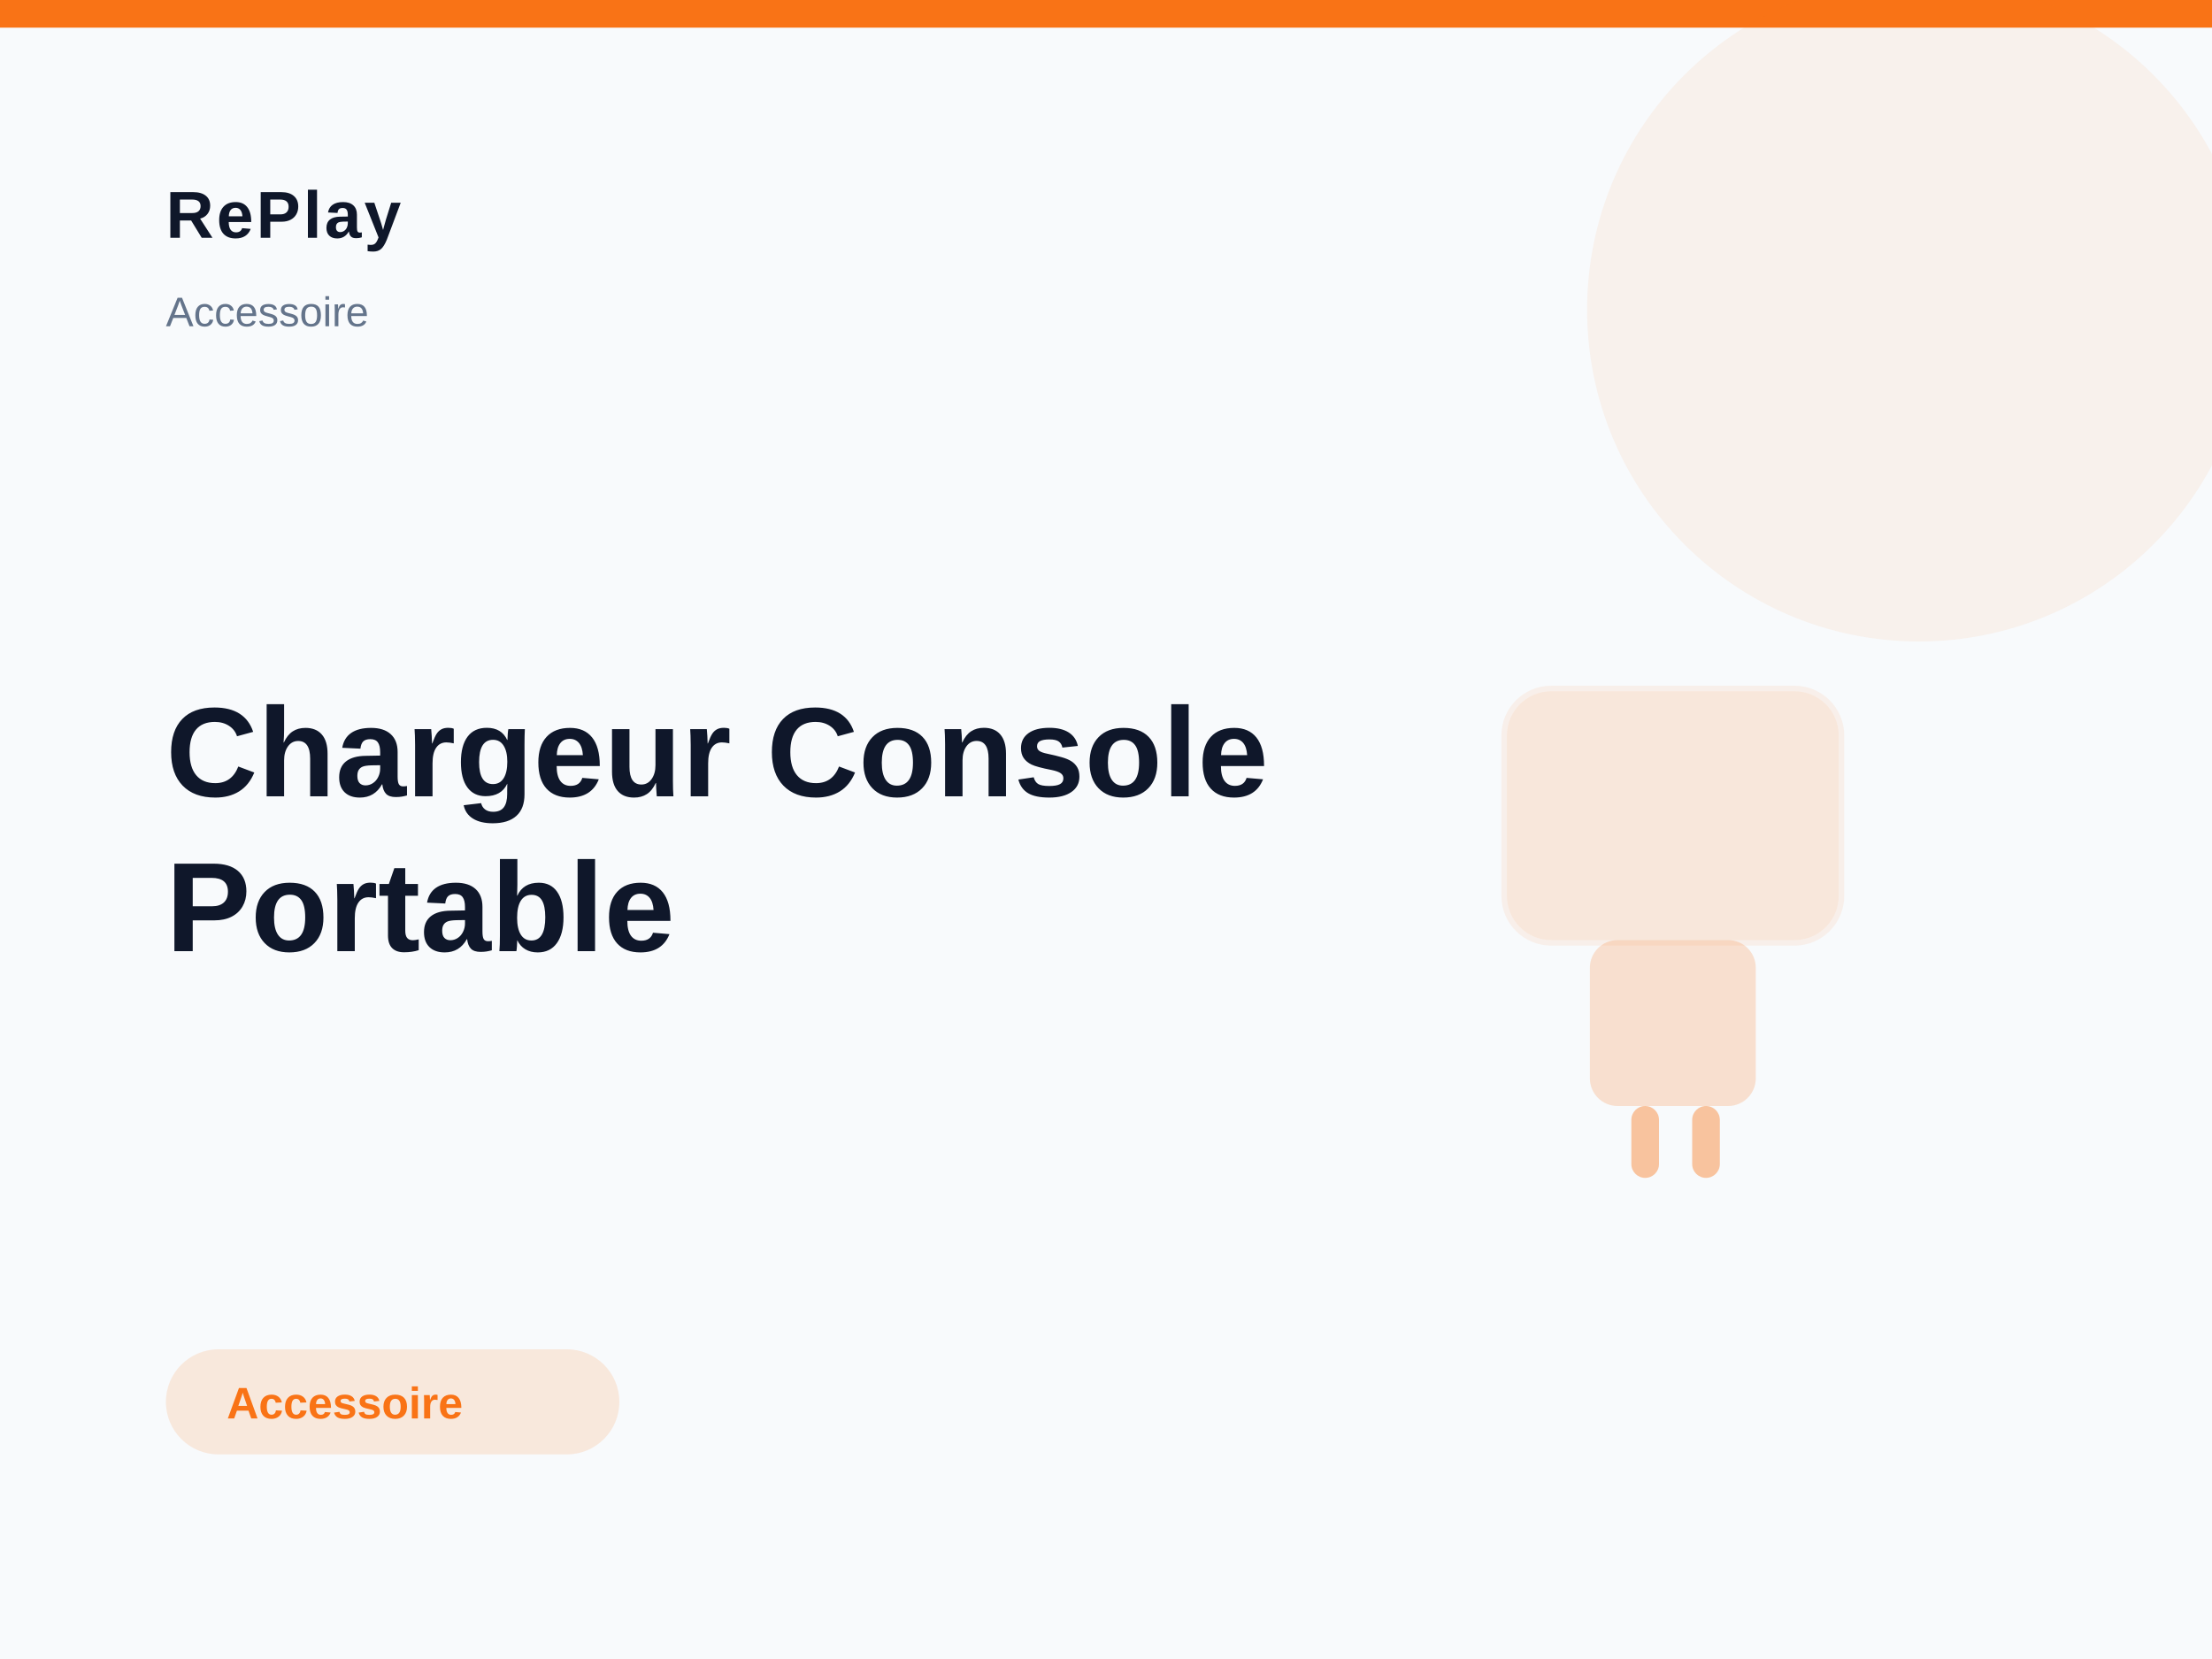
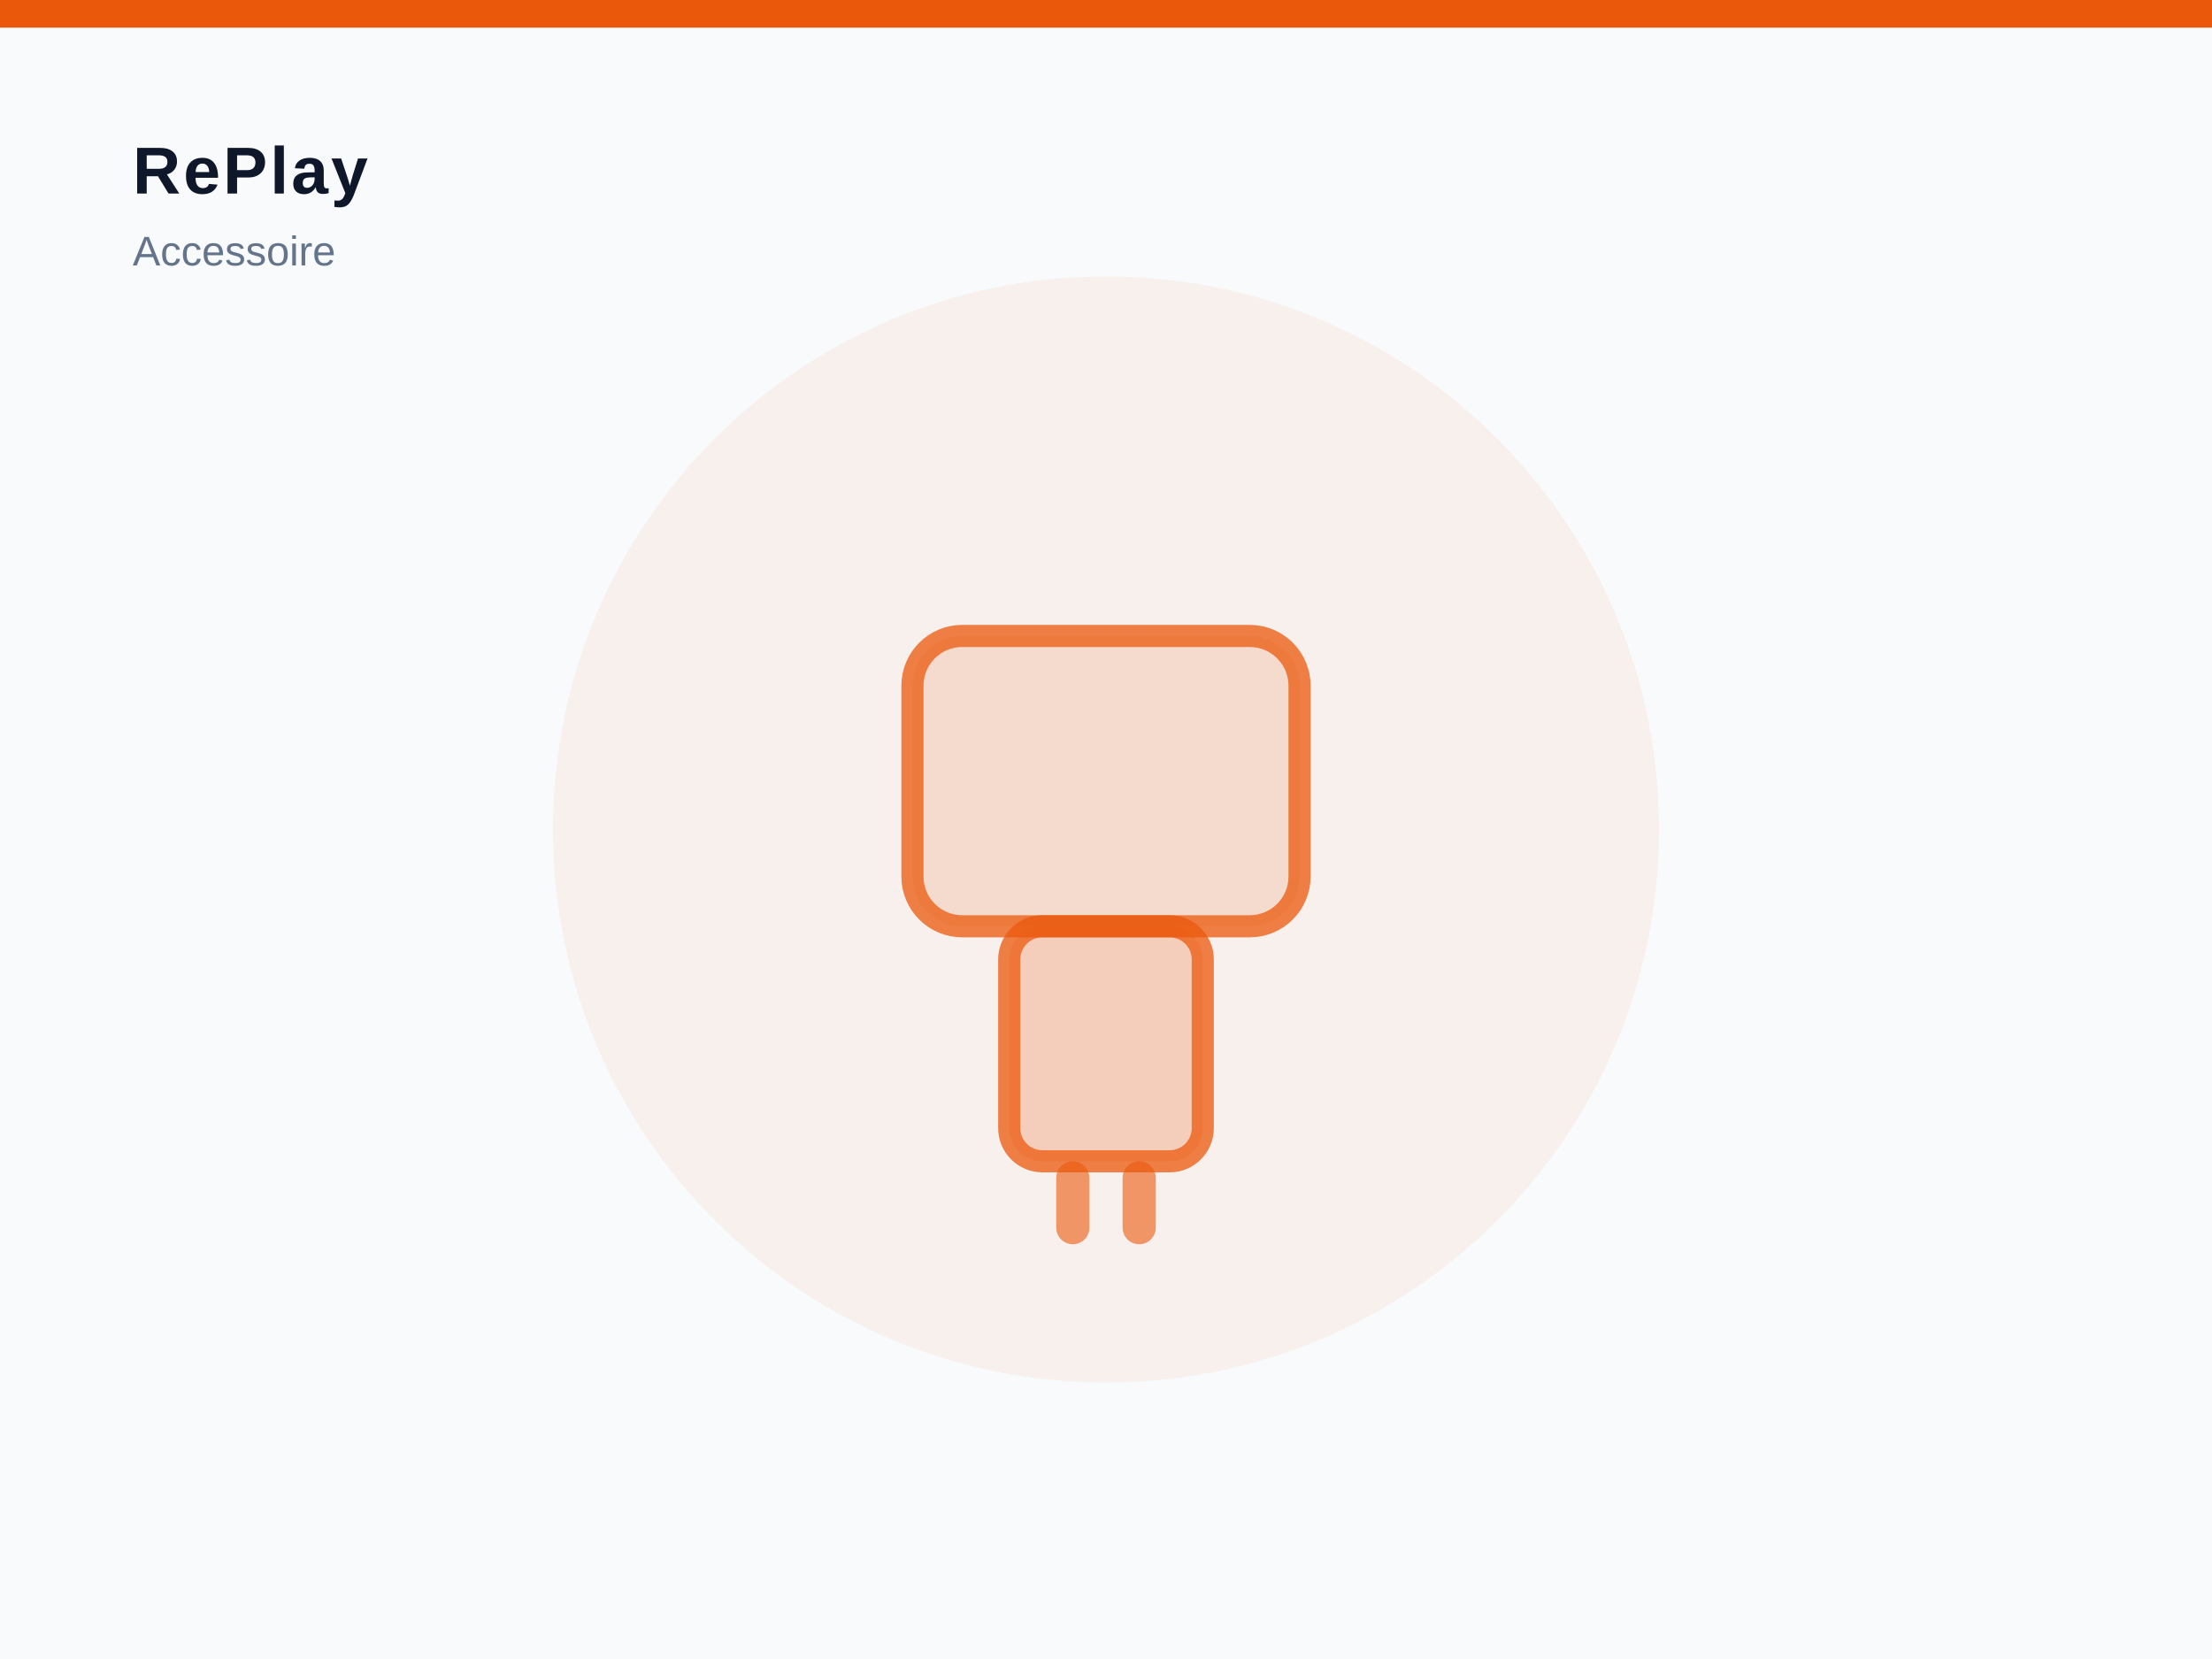
<svg xmlns="http://www.w3.org/2000/svg" viewBox="0 0 800 600" width="800" height="600" role="img" aria-label="Chargeur Console Portable">
  <rect width="800" height="600" fill="#f8fafc" />
-   <rect x="0" y="0" width="800" height="10" fill="#f97316" />
-   <circle cx="694" cy="112" r="120" fill="#f97316" opacity="0.07" />
-   <text x="60" y="86" font-family="Arial,Helvetica,sans-serif" font-size="24" font-weight="700" fill="#0f172a" letter-spacing="1">RePlay</text>
-   <text x="60" y="118" font-family="Arial,Helvetica,sans-serif" font-size="15" fill="#64748b">Accessoire</text>
-   <text y="288" font-family="Arial,Helvetica,sans-serif" font-size="46" font-weight="700" fill="#0f172a">
-     <tspan x="60" dy="0">Chargeur Console</tspan>
-     <tspan x="60" dy="56">Portable</tspan>
-   </text>
-   <rect x="60" y="488" width="164" height="38" rx="19" fill="#f97316" opacity="0.14" />
-   <text x="82" y="513" font-family="Arial,Helvetica,sans-serif" font-size="16" font-weight="600" fill="#f97316">Accessoire</text>
-   <g opacity="0.9">
-     <rect x="545" y="250" width="120" height="90" rx="16" fill="#f97316" opacity="0.16" stroke="#f97316" stroke-width="4" stroke-opacity="0.55" />
-     <rect x="575" y="340" width="60" height="60" rx="10" fill="#f97316" opacity="0.22" />
-     <rect x="590" y="400" width="10" height="26" rx="5" fill="#f97316" opacity="0.45" />
-     <rect x="612" y="400" width="10" height="26" rx="5" fill="#f97316" opacity="0.45" />
+   <rect x="0" y="0" width="800" height="10" fill="#ea580c" />
+   <circle cx="400" cy="300" r="200" fill="#ea580c" fill-opacity="0.06" />
+   <g fill="#ea580c" fill-opacity="0.14" stroke="#ea580c" stroke-width="8" stroke-opacity="0.75" stroke-linejoin="round" stroke-linecap="round">
+     <rect x="330" y="230" width="140" height="105" rx="18" />
+     <rect x="365" y="335" width="70" height="85" rx="12" fill="#ea580c" fill-opacity="0.22" />
+     <rect x="382" y="420" width="12" height="30" rx="6" fill="#ea580c" fill-opacity="0.6" stroke="none" />
+     <rect x="406" y="420" width="12" height="30" rx="6" fill="#ea580c" fill-opacity="0.6" stroke="none" />
  </g>
+   <text x="48" y="70" font-family="Arial,Helvetica,sans-serif" font-size="24" font-weight="700" fill="#0f172a" letter-spacing="1">RePlay</text>
+   <text x="48" y="96" font-family="Arial,Helvetica,sans-serif" font-size="15" fill="#64748b">Accessoire</text>
</svg>
